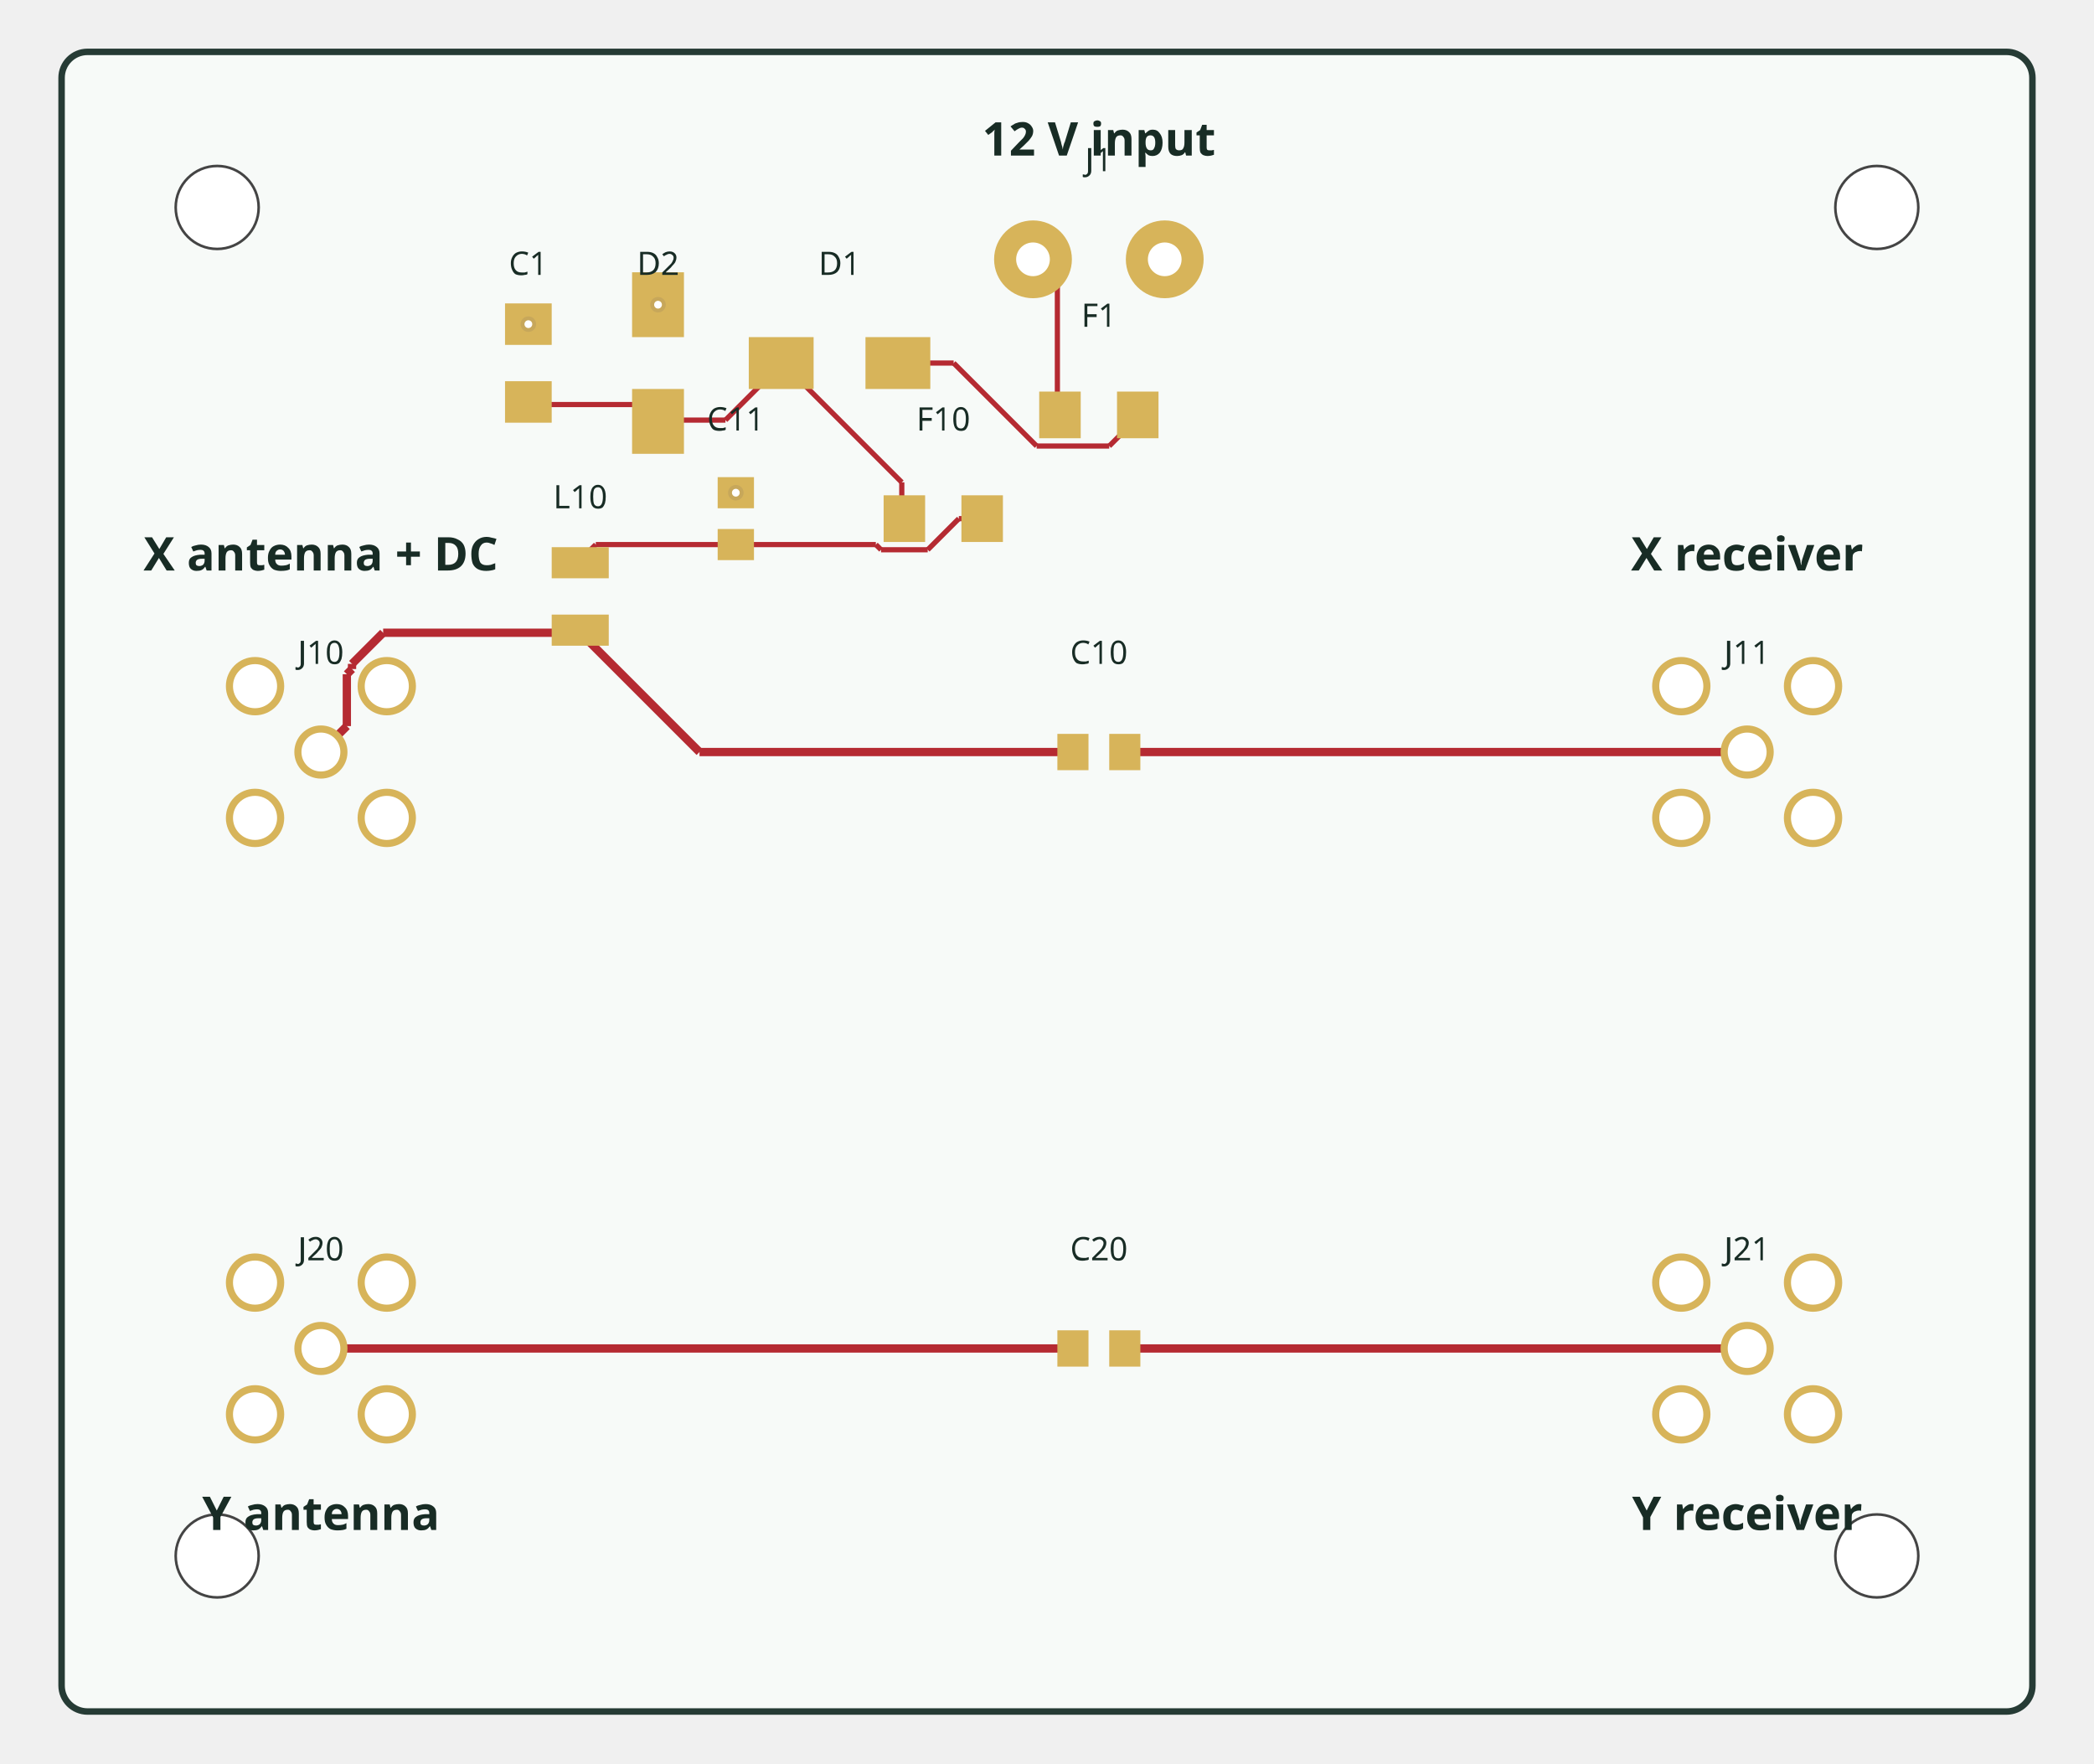
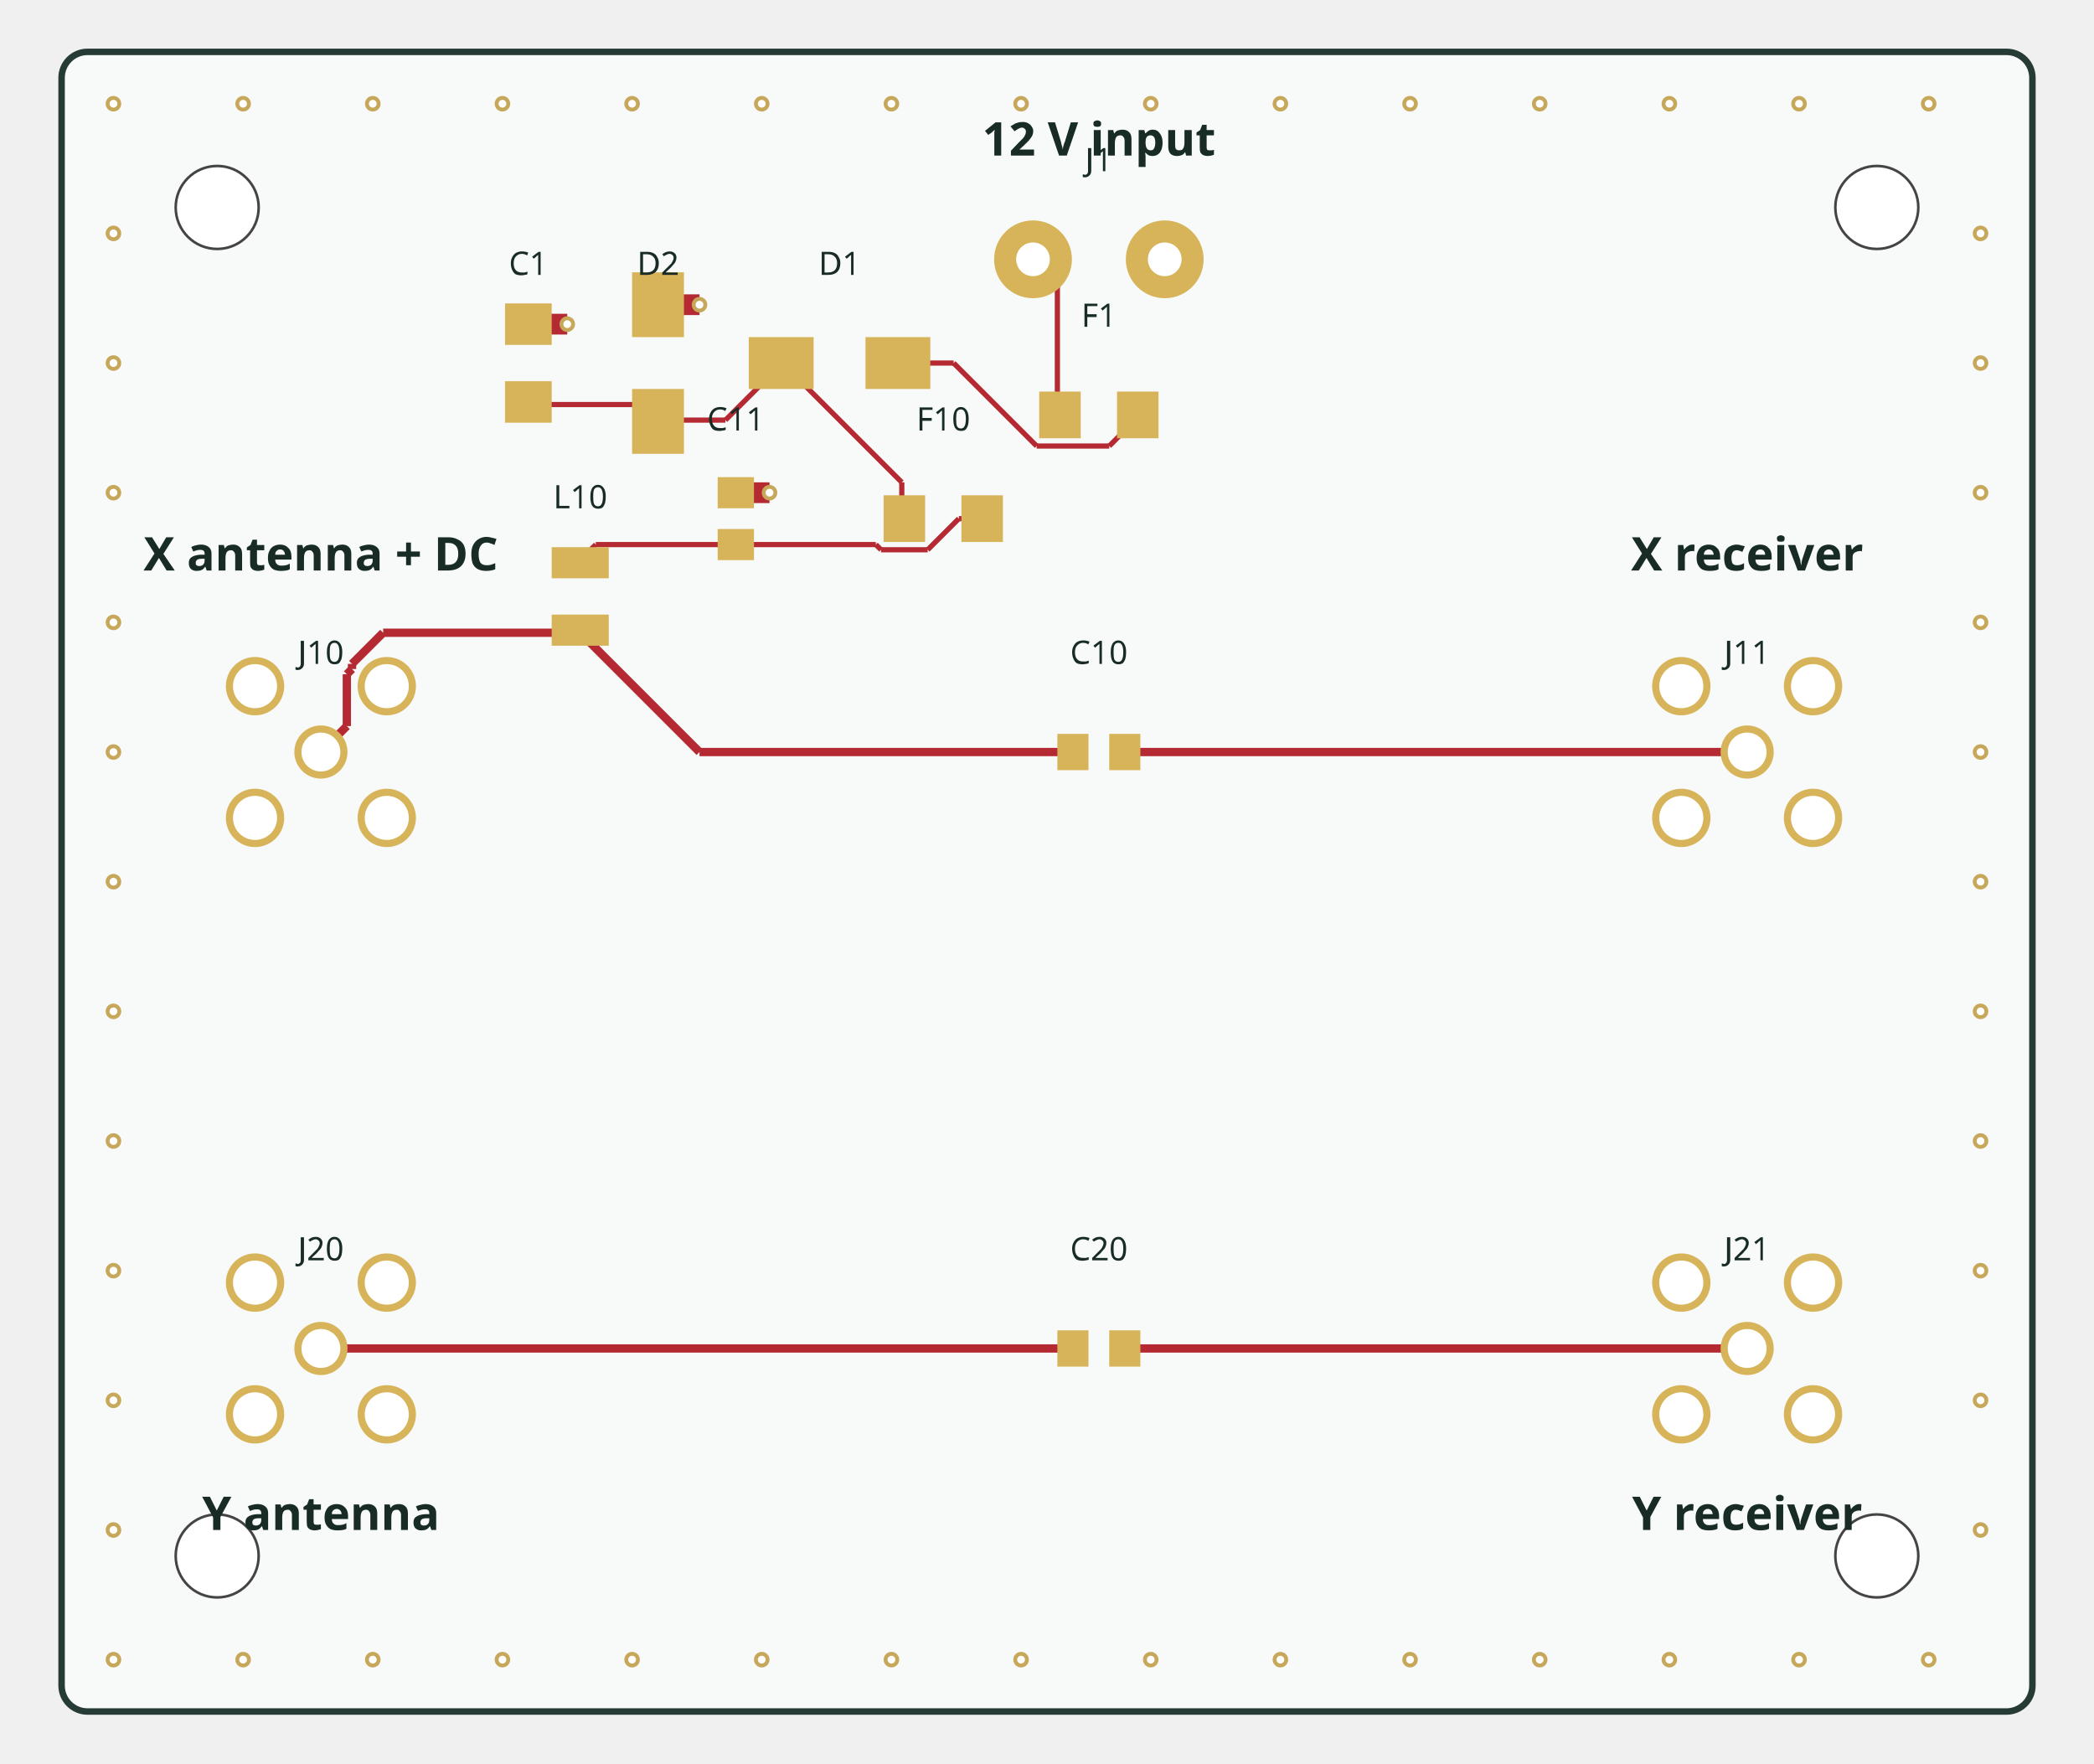
<svg xmlns="http://www.w3.org/2000/svg" width="532" height="448" viewBox="-2 -2 80 68">
  <rect x="0" y="0" width="76" height="64" rx="1" fill="#f7faf8" stroke="#263b35" stroke-width=".25" />
+   <path d="M 23.0 9.75 L 24.6 9.75" stroke="#b52a32" stroke-width="0.8" />
+   <path d="M 18.0 10.5 L 19.5 10.5" stroke="#b52a32" stroke-width="0.8" />
+   <path d="M 26.0 17.0 L 27.3 17.0" stroke="#b52a32" stroke-width="0.8" />
  <path d="M 10.0 27.0 L 11.0 26.0" stroke="#b52a32" stroke-width="0.32" />
  <path d="M 11.0 26.0 L 11.0 24.0" stroke="#b52a32" stroke-width="0.32" />
  <path d="M 11.0 24.0 L 11.2 23.8" stroke="#b52a32" stroke-width="0.32" />
  <path d="M 11.2 23.8 L 11.2 23.6" stroke="#b52a32" stroke-width="0.32" />
  <path d="M 11.2 23.6 L 12.4 22.4" stroke="#b52a32" stroke-width="0.32" />
  <path d="M 12.4 22.4 L 20.0 22.4" stroke="#b52a32" stroke-width="0.32" />
  <path d="M 20.0 22.4 L 20.0 22.3" stroke="#b52a32" stroke-width="0.32" />
  <path d="M 20.0 22.3 L 20.0 22.4" stroke="#b52a32" stroke-width="0.32" />
  <path d="M 20.0 22.4 L 24.6 27.0" stroke="#b52a32" stroke-width="0.32" />
  <path d="M 24.6 27.0 L 39.0 27.0" stroke="#b52a32" stroke-width="0.32" />
  <path d="M 65.0 27.0 L 41.0 27.0" stroke="#b52a32" stroke-width="0.32" />
  <path d="M 10.0 50.0 L 39.0 50.0" stroke="#b52a32" stroke-width="0.32" />
  <path d="M 65.0 50.0 L 41.0 50.0" stroke="#b52a32" stroke-width="0.32" />
  <path d="M 27.75 12.0 L 27.8 12.0" stroke="#b52a32" stroke-width="0.2" />
  <path d="M 27.8 12.0 L 25.6 14.2" stroke="#b52a32" stroke-width="0.2" />
  <path d="M 25.6 14.2 L 23.0 14.2" stroke="#b52a32" stroke-width="0.2" />
  <path d="M 23.0 14.2 L 23.0 14.25" stroke="#b52a32" stroke-width="0.2" />
  <path d="M 23.0 14.25 L 23.0 14.2" stroke="#b52a32" stroke-width="0.2" />
  <path d="M 23.0 14.2 L 22.4 13.6" stroke="#b52a32" stroke-width="0.2" />
  <path d="M 22.4 13.6 L 18.0 13.6" stroke="#b52a32" stroke-width="0.2" />
  <path d="M 18.0 13.6 L 18.0 13.5" stroke="#b52a32" stroke-width="0.2" />
  <path d="M 27.75 12.0 L 27.8 12.0" stroke="#b52a32" stroke-width="0.2" />
  <path d="M 27.8 12.0 L 32.4 16.6" stroke="#b52a32" stroke-width="0.2" />
  <path d="M 32.4 16.6 L 32.4 18.0" stroke="#b52a32" stroke-width="0.2" />
  <path d="M 32.4 18.0 L 32.5 18.0" stroke="#b52a32" stroke-width="0.2" />
  <path d="M 20.0 19.7 L 20.0 19.6" stroke="#b52a32" stroke-width="0.2" />
  <path d="M 20.0 19.6 L 20.6 19.0" stroke="#b52a32" stroke-width="0.2" />
  <path d="M 20.6 19.0 L 26.0 19.0" stroke="#b52a32" stroke-width="0.2" />
  <path d="M 26.0 19.0 L 31.4 19.0" stroke="#b52a32" stroke-width="0.2" />
  <path d="M 31.4 19.0 L 31.6 19.2" stroke="#b52a32" stroke-width="0.2" />
  <path d="M 31.6 19.2 L 33.4 19.2" stroke="#b52a32" stroke-width="0.2" />
  <path d="M 33.4 19.2 L 34.6 18.0" stroke="#b52a32" stroke-width="0.2" />
  <path d="M 34.6 18.0 L 35.5 18.0" stroke="#b52a32" stroke-width="0.2" />
  <path d="M 37.46 8.0 L 37.4 8.0" stroke="#b52a32" stroke-width="0.2" />
  <path d="M 37.4 8.0 L 38.4 9.0" stroke="#b52a32" stroke-width="0.2" />
  <path d="M 38.4 9.0 L 38.4 14.0" stroke="#b52a32" stroke-width="0.2" />
  <path d="M 38.4 14.0 L 38.5 14.0" stroke="#b52a32" stroke-width="0.2" />
  <path d="M 41.5 14.0 L 41.6 14.0" stroke="#b52a32" stroke-width="0.2" />
  <path d="M 41.6 14.0 L 40.4 15.2" stroke="#b52a32" stroke-width="0.2" />
  <path d="M 40.4 15.2 L 37.6 15.2" stroke="#b52a32" stroke-width="0.2" />
  <path d="M 37.6 15.2 L 34.4 12.0" stroke="#b52a32" stroke-width="0.2" />
  <path d="M 34.4 12.0 L 32.25 12.0" stroke="#b52a32" stroke-width="0.2" />
  <circle cx="37.46" cy="8.0" r="1.5" fill="#d7b45a" />
  <circle cx="37.46" cy="8.0" r="0.65" fill="white" />
  <circle cx="42.54" cy="8.0" r="1.5" fill="#d7b45a" />
  <circle cx="42.54" cy="8.0" r="0.65" fill="white" />
  <rect x="37.7" y="13.1" width="1.6" height="1.8" fill="#d7b45a" />
  <rect x="40.7" y="13.1" width="1.6" height="1.8" fill="#d7b45a" />
  <rect x="26.5" y="11.0" width="2.5" height="2.0" fill="#d7b45a" />
  <rect x="31.0" y="11.0" width="2.5" height="2.0" fill="#d7b45a" />
  <rect x="22.0" y="13.0" width="2.0" height="2.5" fill="#d7b45a" />
  <rect x="22.0" y="8.5" width="2.0" height="2.5" fill="#d7b45a" />
  <rect x="17.1" y="12.7" width="1.8" height="1.6" fill="#d7b45a" />
  <rect x="17.1" y="9.7" width="1.8" height="1.6" fill="#d7b45a" />
  <circle cx="10.0" cy="27.0" r="1.025" fill="#d7b45a" />
  <circle cx="10.0" cy="27.0" r="0.75" fill="white" />
  <circle cx="12.54" cy="29.54" r="1.125" fill="#d7b45a" />
  <circle cx="12.54" cy="29.54" r="0.85" fill="white" />
  <circle cx="12.54" cy="24.46" r="1.125" fill="#d7b45a" />
  <circle cx="12.54" cy="24.46" r="0.85" fill="white" />
  <circle cx="7.46" cy="24.46" r="1.125" fill="#d7b45a" />
  <circle cx="7.46" cy="24.46" r="0.85" fill="white" />
  <circle cx="7.46" cy="29.54" r="1.125" fill="#d7b45a" />
  <circle cx="7.46" cy="29.54" r="0.85" fill="white" />
  <circle cx="65.0" cy="27.0" r="1.025" fill="#d7b45a" />
  <circle cx="65.0" cy="27.0" r="0.75" fill="white" />
  <circle cx="67.54" cy="29.54" r="1.125" fill="#d7b45a" />
  <circle cx="67.54" cy="29.54" r="0.85" fill="white" />
  <circle cx="67.54" cy="24.46" r="1.125" fill="#d7b45a" />
  <circle cx="67.54" cy="24.46" r="0.85" fill="white" />
  <circle cx="62.46" cy="24.46" r="1.125" fill="#d7b45a" />
  <circle cx="62.46" cy="24.46" r="0.85" fill="white" />
  <circle cx="62.46" cy="29.54" r="1.125" fill="#d7b45a" />
  <circle cx="62.46" cy="29.54" r="0.85" fill="white" />
  <rect x="38.4" y="26.3" width="1.2" height="1.4" fill="#d7b45a" />
  <rect x="40.4" y="26.3" width="1.2" height="1.4" fill="#d7b45a" />
  <rect x="18.9" y="21.7" width="2.2" height="1.2" fill="#d7b45a" />
  <rect x="18.9" y="19.1" width="2.2" height="1.2" fill="#d7b45a" />
  <rect x="25.3" y="18.4" width="1.4" height="1.2" fill="#d7b45a" />
  <rect x="25.3" y="16.4" width="1.4" height="1.2" fill="#d7b45a" />
  <rect x="31.7" y="17.1" width="1.6" height="1.8" fill="#d7b45a" />
  <rect x="34.7" y="17.1" width="1.6" height="1.8" fill="#d7b45a" />
  <circle cx="10.0" cy="50.0" r="1.025" fill="#d7b45a" />
  <circle cx="10.0" cy="50.0" r="0.75" fill="white" />
  <circle cx="12.54" cy="52.54" r="1.125" fill="#d7b45a" />
  <circle cx="12.54" cy="52.54" r="0.85" fill="white" />
  <circle cx="12.54" cy="47.46" r="1.125" fill="#d7b45a" />
  <circle cx="12.54" cy="47.46" r="0.85" fill="white" />
  <circle cx="7.46" cy="47.46" r="1.125" fill="#d7b45a" />
  <circle cx="7.46" cy="47.46" r="0.85" fill="white" />
  <circle cx="7.46" cy="52.54" r="1.125" fill="#d7b45a" />
  <circle cx="7.46" cy="52.54" r="0.85" fill="white" />
  <circle cx="65.0" cy="50.0" r="1.025" fill="#d7b45a" />
  <circle cx="65.0" cy="50.0" r="0.75" fill="white" />
  <circle cx="67.54" cy="52.54" r="1.125" fill="#d7b45a" />
  <circle cx="67.54" cy="52.54" r="0.85" fill="white" />
  <circle cx="67.54" cy="47.46" r="1.125" fill="#d7b45a" />
  <circle cx="67.54" cy="47.46" r="0.85" fill="white" />
  <circle cx="62.46" cy="47.46" r="1.125" fill="#d7b45a" />
  <circle cx="62.46" cy="47.46" r="0.85" fill="white" />
  <circle cx="62.46" cy="52.54" r="1.125" fill="#d7b45a" />
  <circle cx="62.46" cy="52.54" r="0.85" fill="white" />
  <rect x="38.4" y="49.3" width="1.2" height="1.4" fill="#d7b45a" />
  <rect x="40.4" y="49.3" width="1.2" height="1.4" fill="#d7b45a" />
-   <circle cx="23.0" cy="9.75" r=".3" fill="#c7a75a" />
-   <circle cx="23.0" cy="9.75" r=".15" fill="white" />
-   <circle cx="18.0" cy="10.5" r=".3" fill="#c7a75a" />
-   <circle cx="18.0" cy="10.5" r=".15" fill="white" />
-   <circle cx="26.0" cy="17.0" r=".3" fill="#c7a75a" />
-   <circle cx="26.0" cy="17.0" r=".15" fill="white" />
+   <circle cx="24.6" cy="9.75" r=".3" fill="#c7a75a" />
+   <circle cx="24.6" cy="9.75" r=".15" fill="white" />
+   <circle cx="19.5" cy="10.5" r=".3" fill="#c7a75a" />
+   <circle cx="19.5" cy="10.5" r=".15" fill="white" />
+   <circle cx="27.3" cy="17.0" r=".3" fill="#c7a75a" />
+   <circle cx="27.3" cy="17.0" r=".15" fill="white" />
+   <circle cx="2.0" cy="2.0" r=".3" fill="#c7a75a" />
+   <circle cx="2.0" cy="2.0" r=".15" fill="white" />
+   <circle cx="2.0" cy="62.0" r=".3" fill="#c7a75a" />
+   <circle cx="2.0" cy="62.0" r=".15" fill="white" />
+   <circle cx="7.0" cy="2.0" r=".3" fill="#c7a75a" />
+   <circle cx="7.0" cy="2.0" r=".15" fill="white" />
+   <circle cx="7.0" cy="62.0" r=".3" fill="#c7a75a" />
+   <circle cx="7.0" cy="62.0" r=".15" fill="white" />
+   <circle cx="12.0" cy="2.0" r=".3" fill="#c7a75a" />
+   <circle cx="12.0" cy="2.0" r=".15" fill="white" />
+   <circle cx="12.0" cy="62.0" r=".3" fill="#c7a75a" />
+   <circle cx="12.0" cy="62.0" r=".15" fill="white" />
+   <circle cx="17.0" cy="2.0" r=".3" fill="#c7a75a" />
+   <circle cx="17.0" cy="2.0" r=".15" fill="white" />
+   <circle cx="17.0" cy="62.0" r=".3" fill="#c7a75a" />
+   <circle cx="17.0" cy="62.0" r=".15" fill="white" />
+   <circle cx="22.0" cy="2.0" r=".3" fill="#c7a75a" />
+   <circle cx="22.0" cy="2.0" r=".15" fill="white" />
+   <circle cx="22.0" cy="62.0" r=".3" fill="#c7a75a" />
+   <circle cx="22.0" cy="62.0" r=".15" fill="white" />
+   <circle cx="27.0" cy="2.0" r=".3" fill="#c7a75a" />
+   <circle cx="27.0" cy="2.0" r=".15" fill="white" />
+   <circle cx="27.0" cy="62.0" r=".3" fill="#c7a75a" />
+   <circle cx="27.0" cy="62.0" r=".15" fill="white" />
+   <circle cx="32.0" cy="2.0" r=".3" fill="#c7a75a" />
+   <circle cx="32.0" cy="2.0" r=".15" fill="white" />
+   <circle cx="32.0" cy="62.0" r=".3" fill="#c7a75a" />
+   <circle cx="32.0" cy="62.0" r=".15" fill="white" />
+   <circle cx="37.0" cy="2.0" r=".3" fill="#c7a75a" />
+   <circle cx="37.0" cy="2.0" r=".15" fill="white" />
+   <circle cx="37.0" cy="62.0" r=".3" fill="#c7a75a" />
+   <circle cx="37.0" cy="62.0" r=".15" fill="white" />
+   <circle cx="42.0" cy="2.0" r=".3" fill="#c7a75a" />
+   <circle cx="42.0" cy="2.0" r=".15" fill="white" />
+   <circle cx="42.0" cy="62.0" r=".3" fill="#c7a75a" />
+   <circle cx="42.0" cy="62.0" r=".15" fill="white" />
+   <circle cx="47.0" cy="2.0" r=".3" fill="#c7a75a" />
+   <circle cx="47.0" cy="2.0" r=".15" fill="white" />
+   <circle cx="47.0" cy="62.0" r=".3" fill="#c7a75a" />
+   <circle cx="47.0" cy="62.0" r=".15" fill="white" />
+   <circle cx="52.0" cy="2.0" r=".3" fill="#c7a75a" />
+   <circle cx="52.0" cy="2.0" r=".15" fill="white" />
+   <circle cx="52.0" cy="62.0" r=".3" fill="#c7a75a" />
+   <circle cx="52.0" cy="62.0" r=".15" fill="white" />
+   <circle cx="57.0" cy="2.0" r=".3" fill="#c7a75a" />
+   <circle cx="57.0" cy="2.0" r=".15" fill="white" />
+   <circle cx="57.0" cy="62.0" r=".3" fill="#c7a75a" />
+   <circle cx="57.0" cy="62.0" r=".15" fill="white" />
+   <circle cx="62.0" cy="2.0" r=".3" fill="#c7a75a" />
+   <circle cx="62.0" cy="2.0" r=".15" fill="white" />
+   <circle cx="62.0" cy="62.0" r=".3" fill="#c7a75a" />
+   <circle cx="62.0" cy="62.0" r=".15" fill="white" />
+   <circle cx="67.0" cy="2.0" r=".3" fill="#c7a75a" />
+   <circle cx="67.0" cy="2.0" r=".15" fill="white" />
+   <circle cx="67.0" cy="62.0" r=".3" fill="#c7a75a" />
+   <circle cx="67.0" cy="62.0" r=".15" fill="white" />
+   <circle cx="72.0" cy="2.0" r=".3" fill="#c7a75a" />
+   <circle cx="72.0" cy="2.0" r=".15" fill="white" />
+   <circle cx="72.0" cy="62.0" r=".3" fill="#c7a75a" />
+   <circle cx="72.0" cy="62.0" r=".15" fill="white" />
+   <circle cx="2.0" cy="7.0" r=".3" fill="#c7a75a" />
+   <circle cx="2.0" cy="7.0" r=".15" fill="white" />
+   <circle cx="74.0" cy="7.0" r=".3" fill="#c7a75a" />
+   <circle cx="74.0" cy="7.0" r=".15" fill="white" />
+   <circle cx="2.0" cy="12.0" r=".3" fill="#c7a75a" />
+   <circle cx="2.0" cy="12.0" r=".15" fill="white" />
+   <circle cx="74.0" cy="12.0" r=".3" fill="#c7a75a" />
+   <circle cx="74.0" cy="12.0" r=".15" fill="white" />
+   <circle cx="2.0" cy="17.0" r=".3" fill="#c7a75a" />
+   <circle cx="2.0" cy="17.0" r=".15" fill="white" />
+   <circle cx="74.0" cy="17.0" r=".3" fill="#c7a75a" />
+   <circle cx="74.0" cy="17.0" r=".15" fill="white" />
+   <circle cx="2.0" cy="22.0" r=".3" fill="#c7a75a" />
+   <circle cx="2.0" cy="22.0" r=".15" fill="white" />
+   <circle cx="74.0" cy="22.0" r=".3" fill="#c7a75a" />
+   <circle cx="74.0" cy="22.0" r=".15" fill="white" />
+   <circle cx="2.0" cy="27.0" r=".3" fill="#c7a75a" />
+   <circle cx="2.0" cy="27.0" r=".15" fill="white" />
+   <circle cx="74.0" cy="27.0" r=".3" fill="#c7a75a" />
+   <circle cx="74.0" cy="27.0" r=".15" fill="white" />
+   <circle cx="2.0" cy="32.0" r=".3" fill="#c7a75a" />
+   <circle cx="2.0" cy="32.0" r=".15" fill="white" />
+   <circle cx="74.0" cy="32.0" r=".3" fill="#c7a75a" />
+   <circle cx="74.0" cy="32.0" r=".15" fill="white" />
+   <circle cx="2.0" cy="37.0" r=".3" fill="#c7a75a" />
+   <circle cx="2.0" cy="37.0" r=".15" fill="white" />
+   <circle cx="74.0" cy="37.0" r=".3" fill="#c7a75a" />
+   <circle cx="74.0" cy="37.0" r=".15" fill="white" />
+   <circle cx="2.0" cy="42.0" r=".3" fill="#c7a75a" />
+   <circle cx="2.0" cy="42.0" r=".15" fill="white" />
+   <circle cx="74.0" cy="42.0" r=".3" fill="#c7a75a" />
+   <circle cx="74.0" cy="42.0" r=".15" fill="white" />
+   <circle cx="2.0" cy="47.0" r=".3" fill="#c7a75a" />
+   <circle cx="2.0" cy="47.0" r=".15" fill="white" />
+   <circle cx="74.0" cy="47.0" r=".3" fill="#c7a75a" />
+   <circle cx="74.0" cy="47.0" r=".15" fill="white" />
+   <circle cx="2.0" cy="52.0" r=".3" fill="#c7a75a" />
+   <circle cx="2.0" cy="52.0" r=".15" fill="white" />
+   <circle cx="74.0" cy="52.0" r=".3" fill="#c7a75a" />
+   <circle cx="74.0" cy="52.0" r=".15" fill="white" />
+   <circle cx="2.0" cy="57.0" r=".3" fill="#c7a75a" />
+   <circle cx="2.0" cy="57.0" r=".15" fill="white" />
+   <circle cx="74.0" cy="57.0" r=".3" fill="#c7a75a" />
+   <circle cx="74.0" cy="57.0" r=".15" fill="white" />
  <text x="40" y="4.6" text-anchor="middle" font-family="sans-serif" font-size="1.25" fill="#182c25">J1</text>
  <text x="40" y="10.6" text-anchor="middle" font-family="sans-serif" font-size="1.25" fill="#182c25">F1</text>
  <text x="30" y="8.6" text-anchor="middle" font-family="sans-serif" font-size="1.25" fill="#182c25">D1</text>
  <text x="23" y="8.6" text-anchor="middle" font-family="sans-serif" font-size="1.25" fill="#182c25">D2</text>
  <text x="18" y="8.6" text-anchor="middle" font-family="sans-serif" font-size="1.25" fill="#182c25">C1</text>
  <text x="10" y="23.6" text-anchor="middle" font-family="sans-serif" font-size="1.25" fill="#182c25">J10</text>
  <text x="65" y="23.6" text-anchor="middle" font-family="sans-serif" font-size="1.25" fill="#182c25">J11</text>
  <text x="40" y="23.6" text-anchor="middle" font-family="sans-serif" font-size="1.25" fill="#182c25">C10</text>
  <text x="20" y="17.6" text-anchor="middle" font-family="sans-serif" font-size="1.25" fill="#182c25">L10</text>
  <text x="26" y="14.6" text-anchor="middle" font-family="sans-serif" font-size="1.25" fill="#182c25">C11</text>
  <text x="34" y="14.6" text-anchor="middle" font-family="sans-serif" font-size="1.25" fill="#182c25">F10</text>
  <text x="10" y="46.6" text-anchor="middle" font-family="sans-serif" font-size="1.25" fill="#182c25">J20</text>
  <text x="65" y="46.6" text-anchor="middle" font-family="sans-serif" font-size="1.25" fill="#182c25">J21</text>
  <text x="40" y="46.6" text-anchor="middle" font-family="sans-serif" font-size="1.25" fill="#182c25">C20</text>
  <circle cx="6" cy="6" r="1.6" fill="white" stroke="#444" stroke-width=".1" />
  <circle cx="6" cy="58" r="1.6" fill="white" stroke="#444" stroke-width=".1" />
  <circle cx="70" cy="6" r="1.6" fill="white" stroke="#444" stroke-width=".1" />
  <circle cx="70" cy="58" r="1.6" fill="white" stroke="#444" stroke-width=".1" />
  <text x="10" y="20" text-anchor="middle" font-family="sans-serif" font-size="1.8" font-weight="bold" fill="#182c25">X antenna + DC</text>
  <text x="65" y="20" text-anchor="middle" font-family="sans-serif" font-size="1.8" font-weight="bold" fill="#182c25">X receiver</text>
  <text x="10" y="57" text-anchor="middle" font-family="sans-serif" font-size="1.8" font-weight="bold" fill="#182c25">Y antenna</text>
  <text x="65" y="57" text-anchor="middle" font-family="sans-serif" font-size="1.8" font-weight="bold" fill="#182c25">Y receiver</text>
  <text x="40" y="4" text-anchor="middle" font-family="sans-serif" font-size="1.8" font-weight="bold" fill="#182c25">12 V input</text>
</svg>
